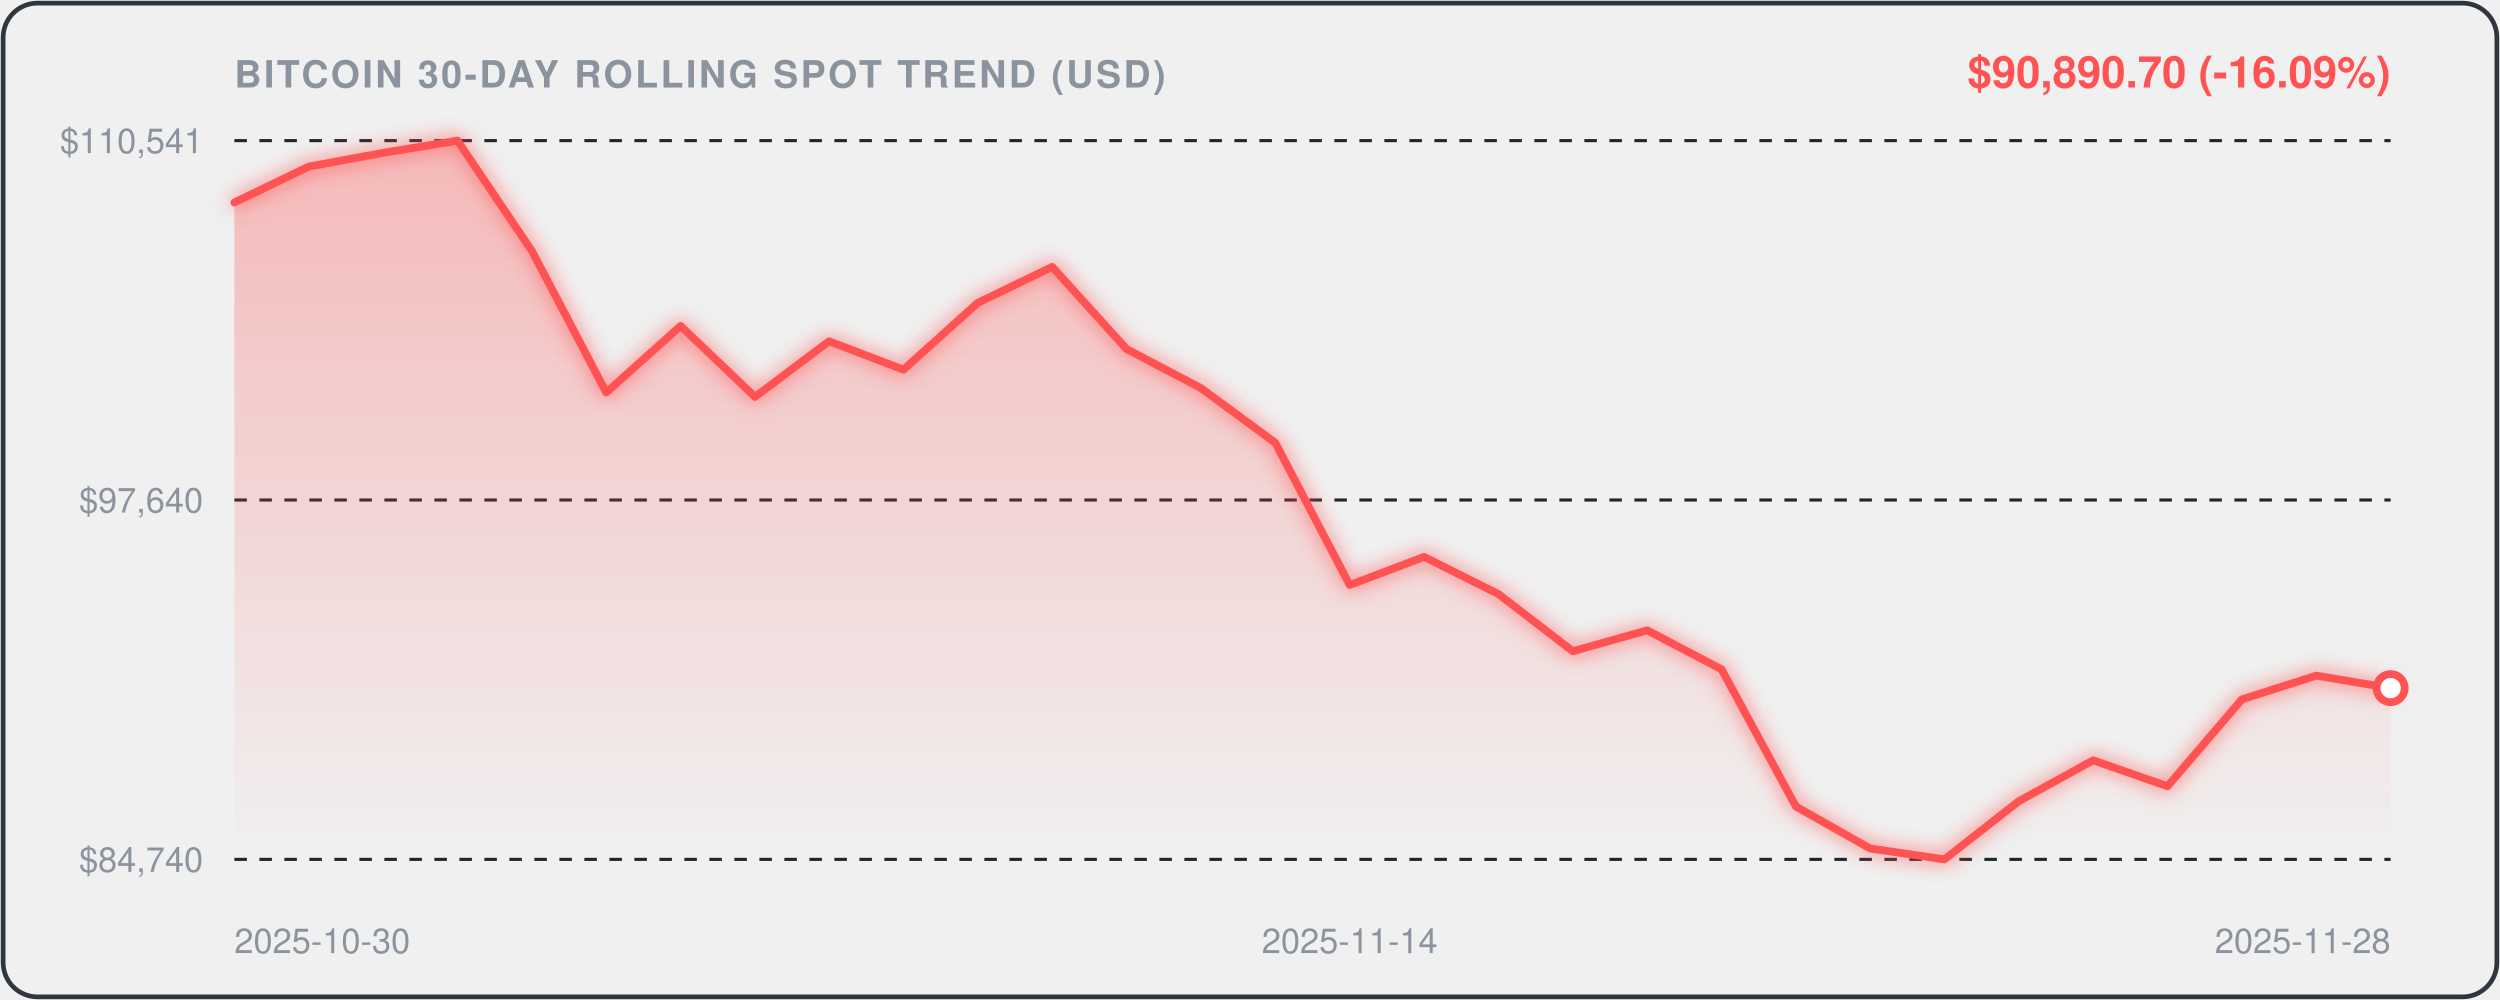
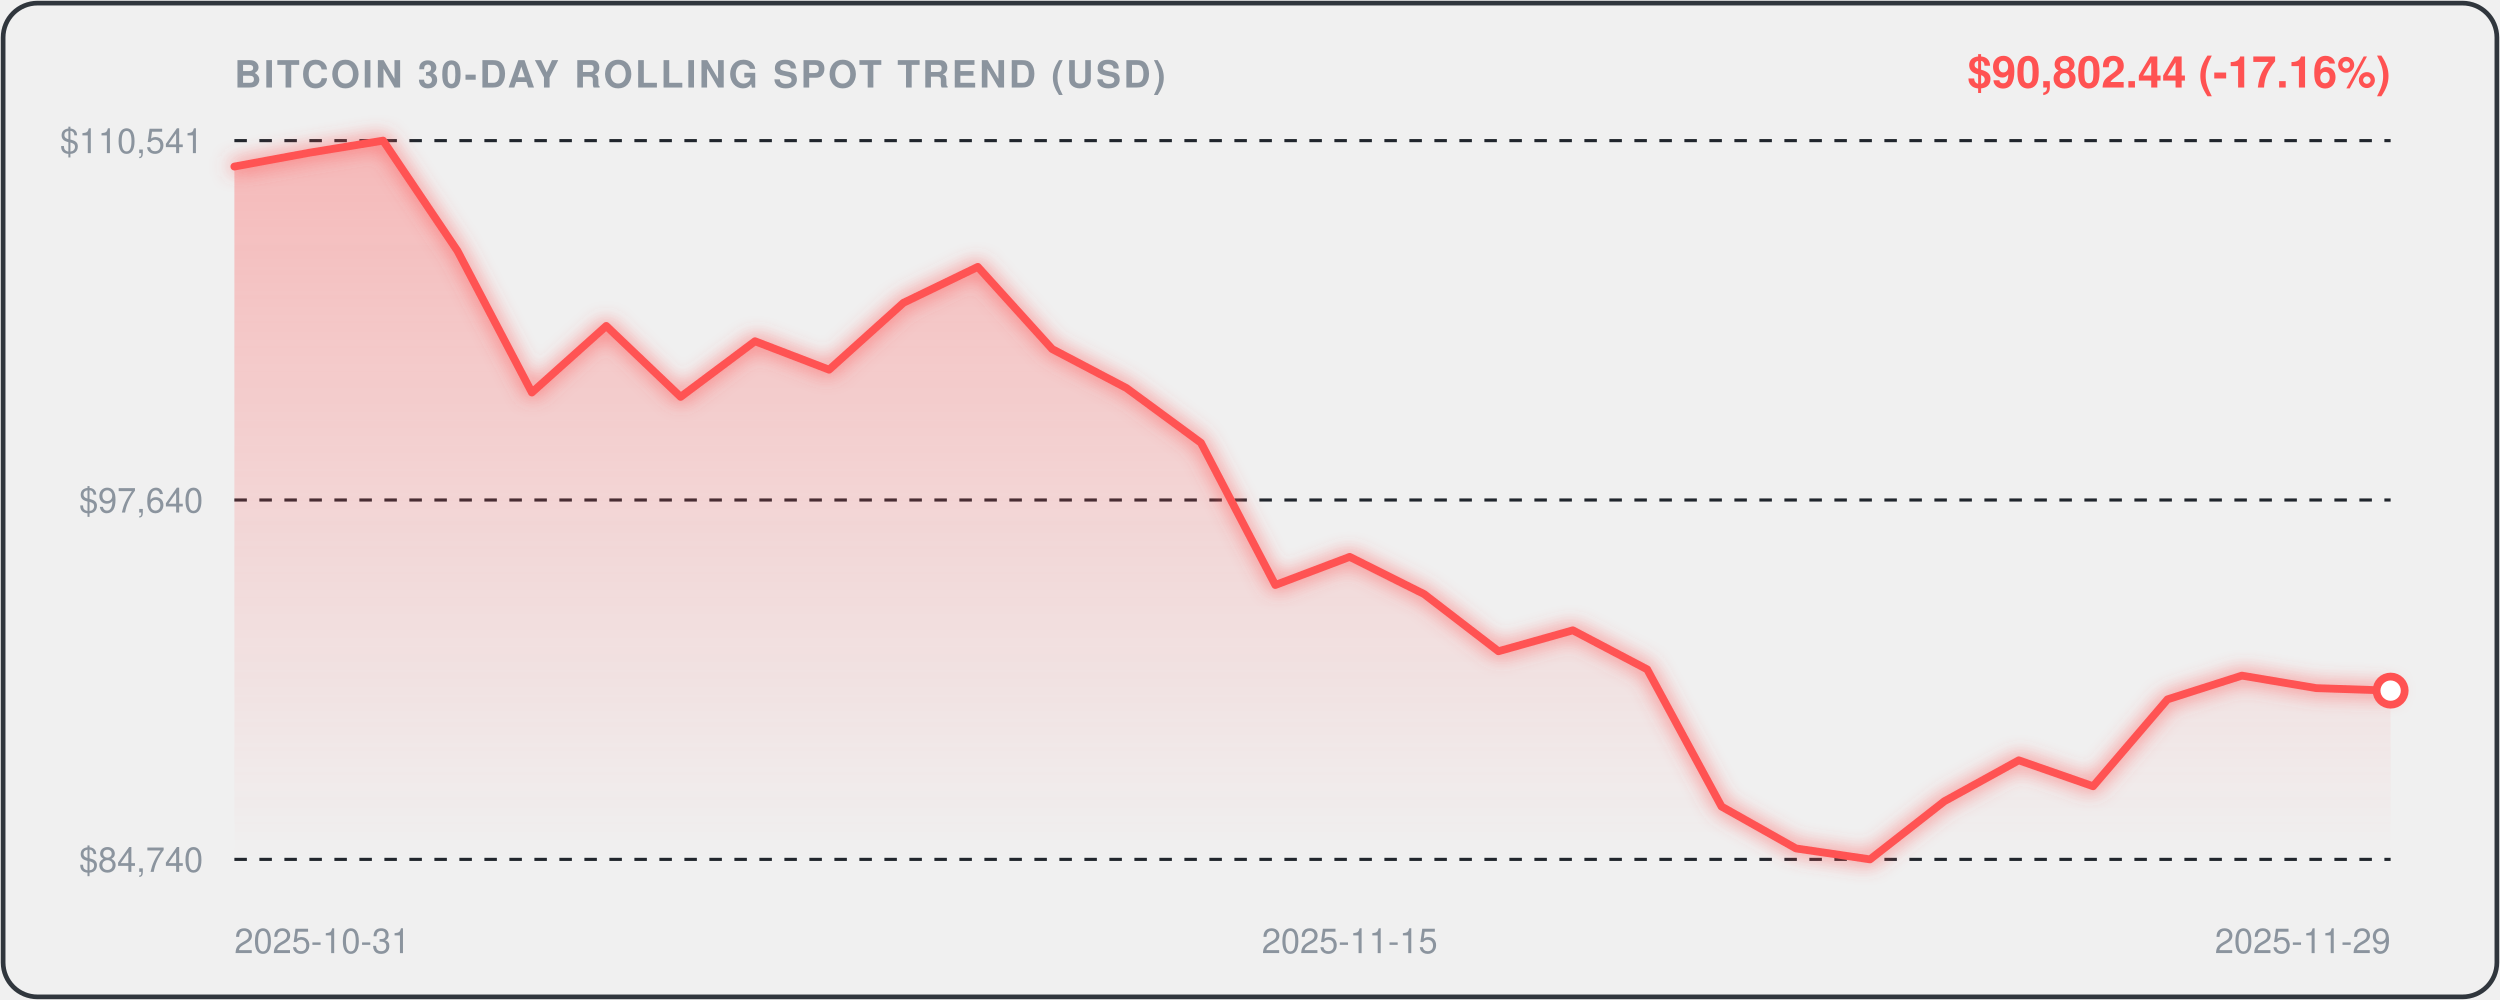
<svg xmlns="http://www.w3.org/2000/svg" viewBox="0 0 800 320" width="100%" height="100%" style="background:#0d1117;border-radius:12px;font-family:-apple-system,BlinkMacSystemFont,'Segoe UI',Helvetica,Arial,sans-serif;">
  <defs>
    <linearGradient id="areaGrad" x1="0" y1="0" x2="0" y2="1">
      <stop offset="0%" stop-color="rgba(255, 82, 82, 0.35)" />
      <stop offset="100%" stop-color="rgba(255, 82, 82, 0.0)" />
    </linearGradient>
    <filter id="glow" x="-20%" y="-20%" width="140%" height="140%">
      <feGaussianBlur stdDeviation="3" result="blur" />
      <feComposite in="SourceGraphic" in2="blur" operator="over" />
    </filter>
  </defs>
  <rect x="1" y="1" width="798" height="318" rx="11" fill="none" stroke="#30363d" stroke-width="1.5" />
  <text x="75" y="28" fill="#8b949e" font-size="12" font-weight="600" letter-spacing="0.8">BITCOIN 30-DAY ROLLING SPOT TREND (USD)</text>
-   <text x="765" y="28" text-anchor="end" fill="#FF5252" font-size="14" font-weight="700">$90,890.70 (-16.09%)</text>
+   <text x="765" y="28" text-anchor="end" fill="#FF5252" font-size="14" font-weight="700">$90,802.44 (-17.16%)</text>
  <line x1="75" y1="45" x2="765" y2="45" stroke="#21262d" stroke-width="1" stroke-dasharray="4,4" />
  <text x="65" y="49" text-anchor="end" fill="#8b949e" font-size="11">$110,541</text>
  <line x1="75" y1="160.0" x2="765" y2="160.0" stroke="#21262d" stroke-width="1" stroke-dasharray="4,4" />
  <text x="65" y="164.0" text-anchor="end" fill="#8b949e" font-size="11">$97,640</text>
  <line x1="75" y1="275" x2="765" y2="275" stroke="#21262d" stroke-width="1" stroke-dasharray="4,4" />
  <text x="65" y="279" text-anchor="end" fill="#8b949e" font-size="11">$84,740</text>
-   <path d="M 75.0,64.8 L 98.8,53.3 L 122.6,48.9 L 146.4,45.0 L 170.2,80.3 L 194.0,125.6 L 217.8,104.3 L 241.6,127.0 L 265.3,109.2 L 289.1,118.3 L 312.9,96.9 L 336.7,85.4 L 360.5,111.7 L 384.3,124.2 L 408.1,141.7 L 431.9,187.2 L 455.7,178.2 L 479.5,190.1 L 503.3,208.4 L 527.1,201.7 L 550.9,214.2 L 574.7,258.1 L 598.4,271.5 L 622.2,275.0 L 646.0,256.4 L 669.8,243.3 L 693.6,251.6 L 717.4,223.8 L 741.2,216.2 L 765.0,220.2 L 765.0,275.0 L 75.0,275.0 Z" fill="url(#areaGrad)" />
-   <path d="M 75.0,64.8 L 98.8,53.3 L 122.6,48.9 L 146.4,45.0 L 170.2,80.3 L 194.0,125.6 L 217.8,104.3 L 241.6,127.0 L 265.3,109.2 L 289.1,118.3 L 312.9,96.9 L 336.7,85.4 L 360.5,111.7 L 384.3,124.2 L 408.1,141.7 L 431.9,187.2 L 455.7,178.2 L 479.5,190.1 L 503.3,208.4 L 527.1,201.7 L 550.9,214.2 L 574.7,258.1 L 598.4,271.5 L 622.2,275.0 L 646.0,256.4 L 669.8,243.3 L 693.6,251.6 L 717.4,223.8 L 741.2,216.2 L 765.0,220.2" fill="none" stroke="#FF5252" stroke-width="2.5" stroke-linecap="round" stroke-linejoin="round" filter="url(#glow)" />
-   <circle cx="765.0" cy="220.2" r="4.5" fill="#ffffff" stroke="#FF5252" stroke-width="2.5" />
-   <text x="75.0" y="305" fill="#8b949e" font-size="11" text-anchor="start">2025-10-30</text>
-   <text x="431.9" y="305" fill="#8b949e" font-size="11" text-anchor="middle">2025-11-14</text>
-   <text x="765.0" y="305" fill="#8b949e" font-size="11" text-anchor="end">2025-11-28</text>
+   <path d="M 75.0,53.3 L 98.8,48.9 L 122.6,45.0 L 146.4,80.3 L 170.2,125.6 L 194.0,104.3 L 217.8,127.0 L 241.6,109.2 L 265.3,118.3 L 289.1,96.9 L 312.9,85.4 L 336.7,111.7 L 360.5,124.2 L 384.3,141.7 L 408.1,187.2 L 431.9,178.2 L 455.7,190.1 L 479.5,208.4 L 503.3,201.7 L 527.1,214.2 L 550.9,258.1 L 574.7,271.5 L 598.4,275.0 L 622.2,256.4 L 646.0,243.3 L 669.8,251.6 L 693.6,223.8 L 717.4,216.2 L 741.2,220.2 L 765.0,221.0 L 765.0,275.0 L 75.0,275.0 Z" fill="url(#areaGrad)" />
+   <path d="M 75.0,53.3 L 98.8,48.9 L 122.6,45.0 L 146.4,80.3 L 170.2,125.6 L 194.0,104.3 L 217.8,127.0 L 241.6,109.2 L 265.3,118.3 L 289.1,96.9 L 312.9,85.4 L 336.7,111.7 L 360.5,124.2 L 384.3,141.7 L 408.1,187.2 L 431.9,178.2 L 455.7,190.1 L 479.5,208.4 L 503.3,201.7 L 527.1,214.2 L 550.9,258.1 L 574.7,271.5 L 598.4,275.0 L 622.2,256.4 L 646.0,243.3 L 669.8,251.6 L 693.6,223.8 L 717.4,216.2 L 741.2,220.2 L 765.0,221.0" fill="none" stroke="#FF5252" stroke-width="2.5" stroke-linecap="round" stroke-linejoin="round" filter="url(#glow)" />
+   <circle cx="765.0" cy="221.0" r="4.5" fill="#ffffff" stroke="#FF5252" stroke-width="2.5" />
+   <text x="75.0" y="305" fill="#8b949e" font-size="11" text-anchor="start">2025-10-31</text>
+   <text x="431.9" y="305" fill="#8b949e" font-size="11" text-anchor="middle">2025-11-15</text>
+   <text x="765.0" y="305" fill="#8b949e" font-size="11" text-anchor="end">2025-11-29</text>
</svg>
